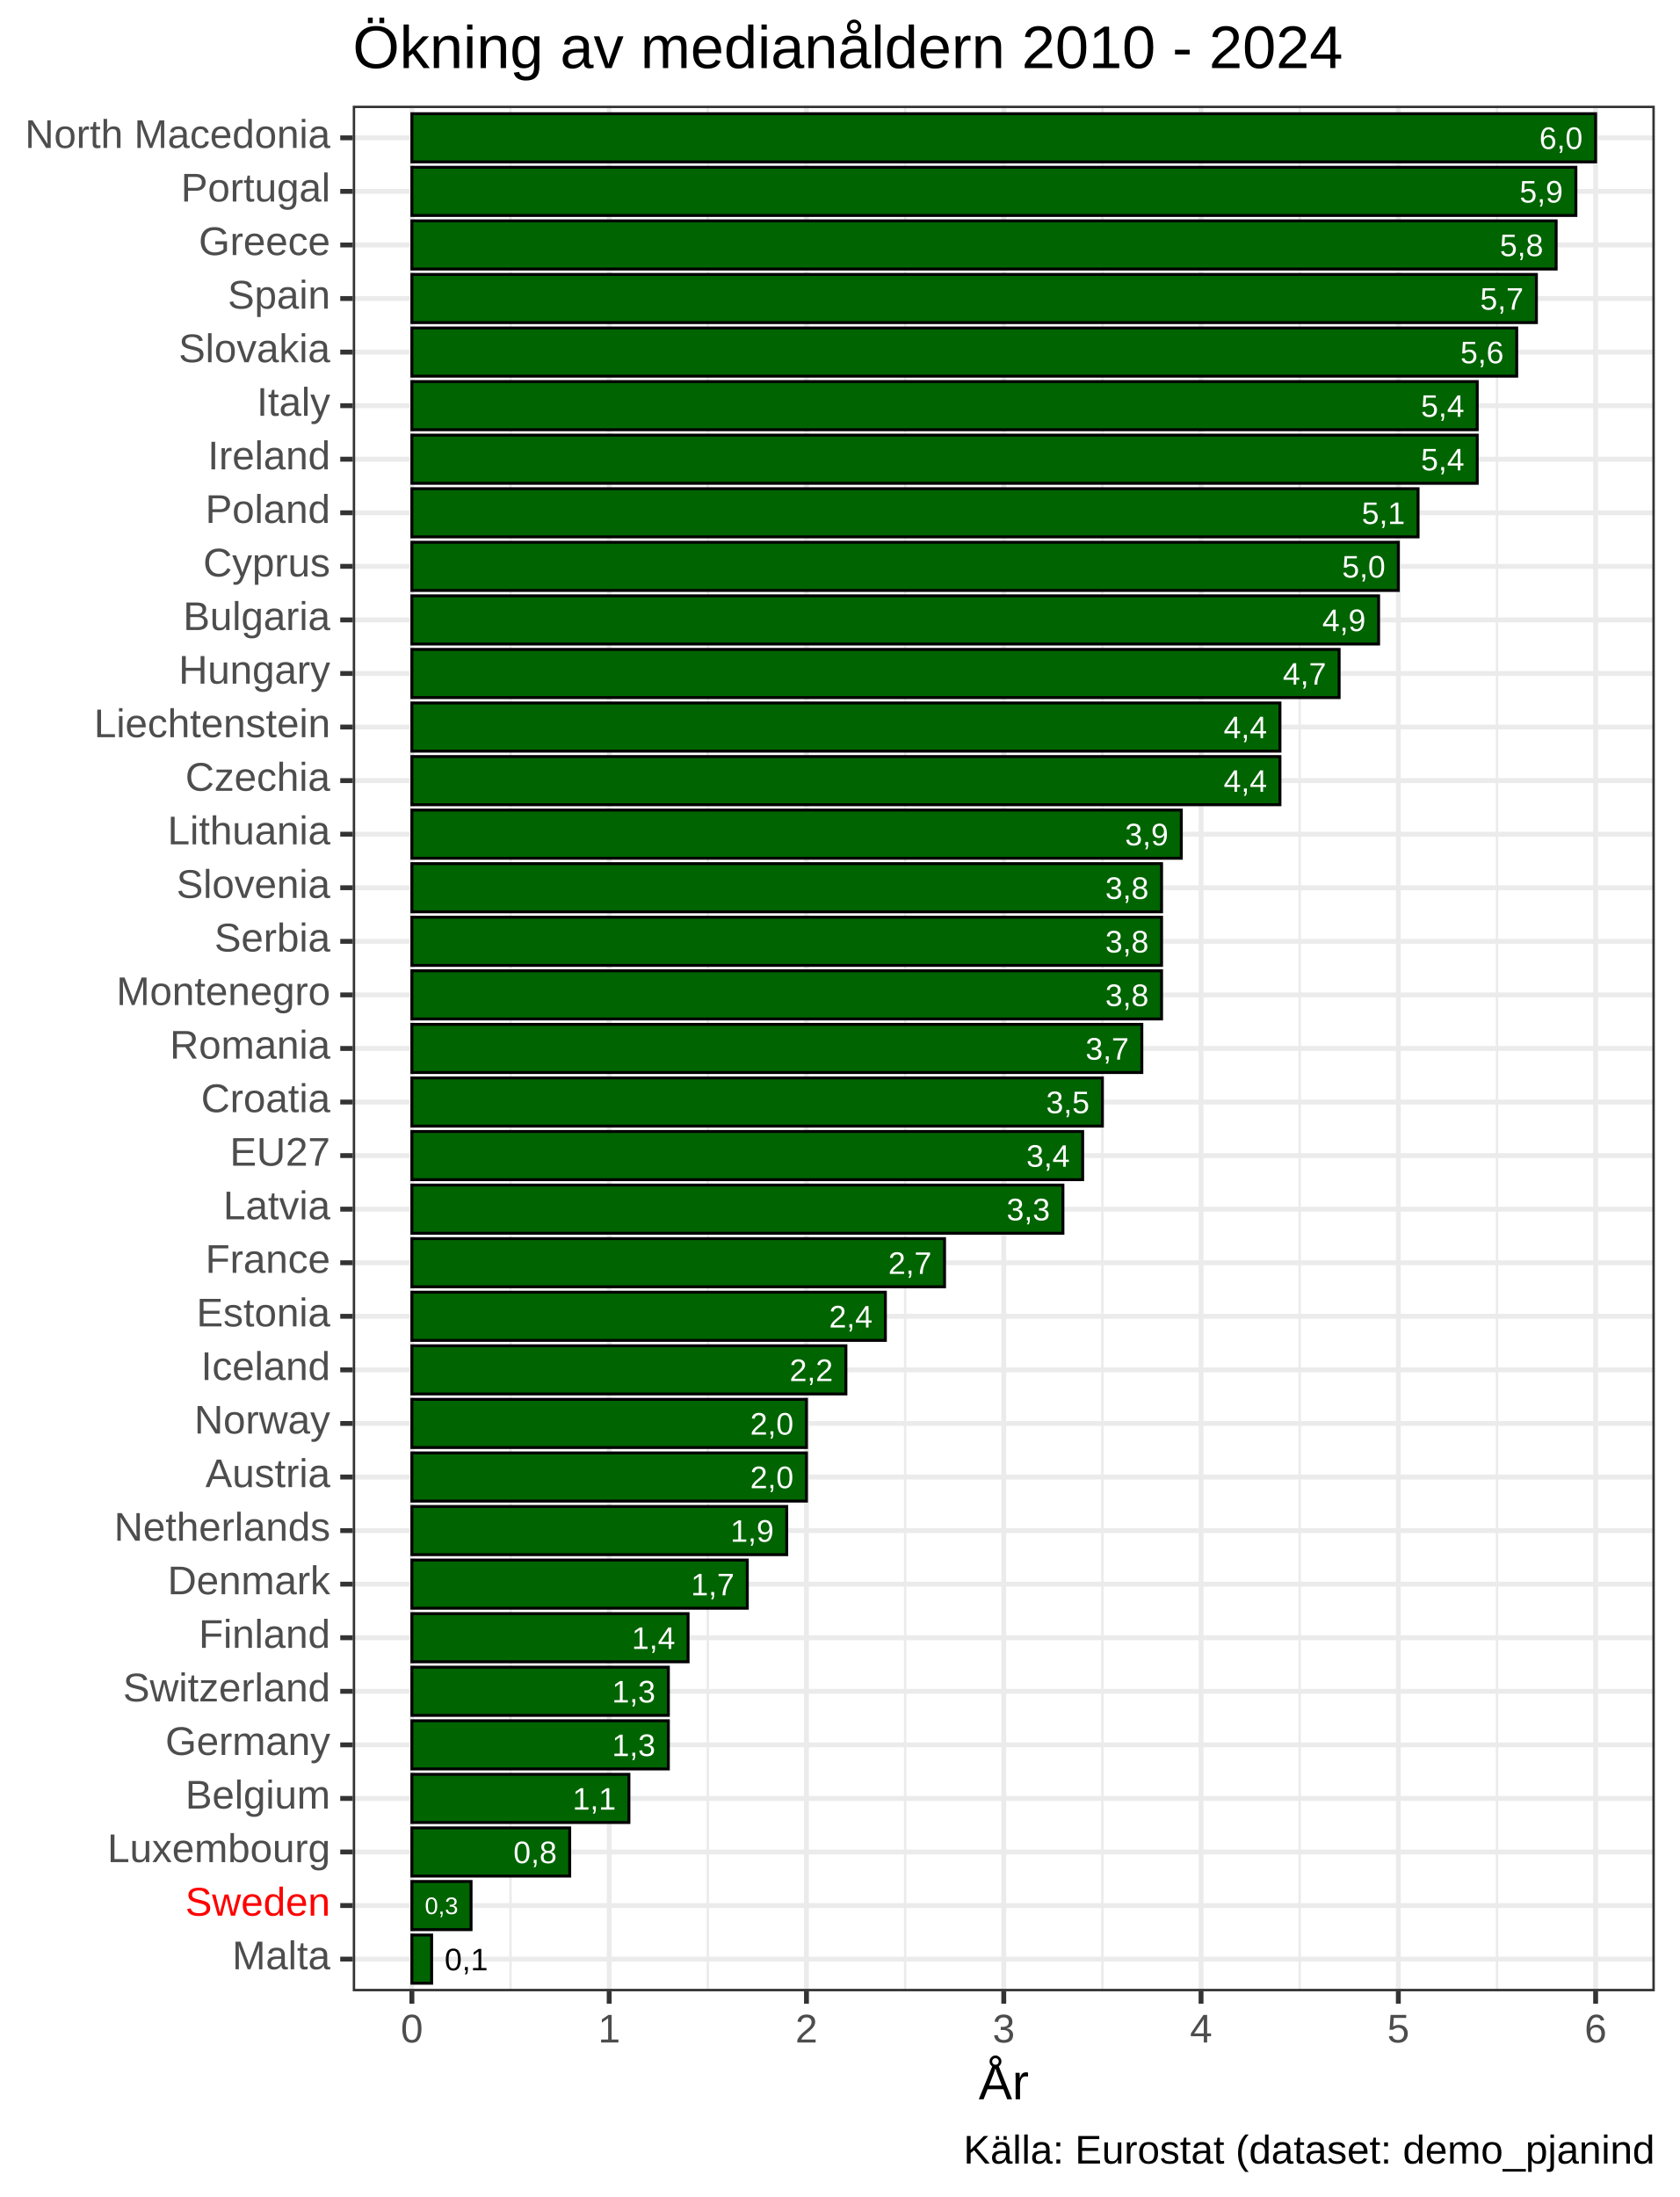
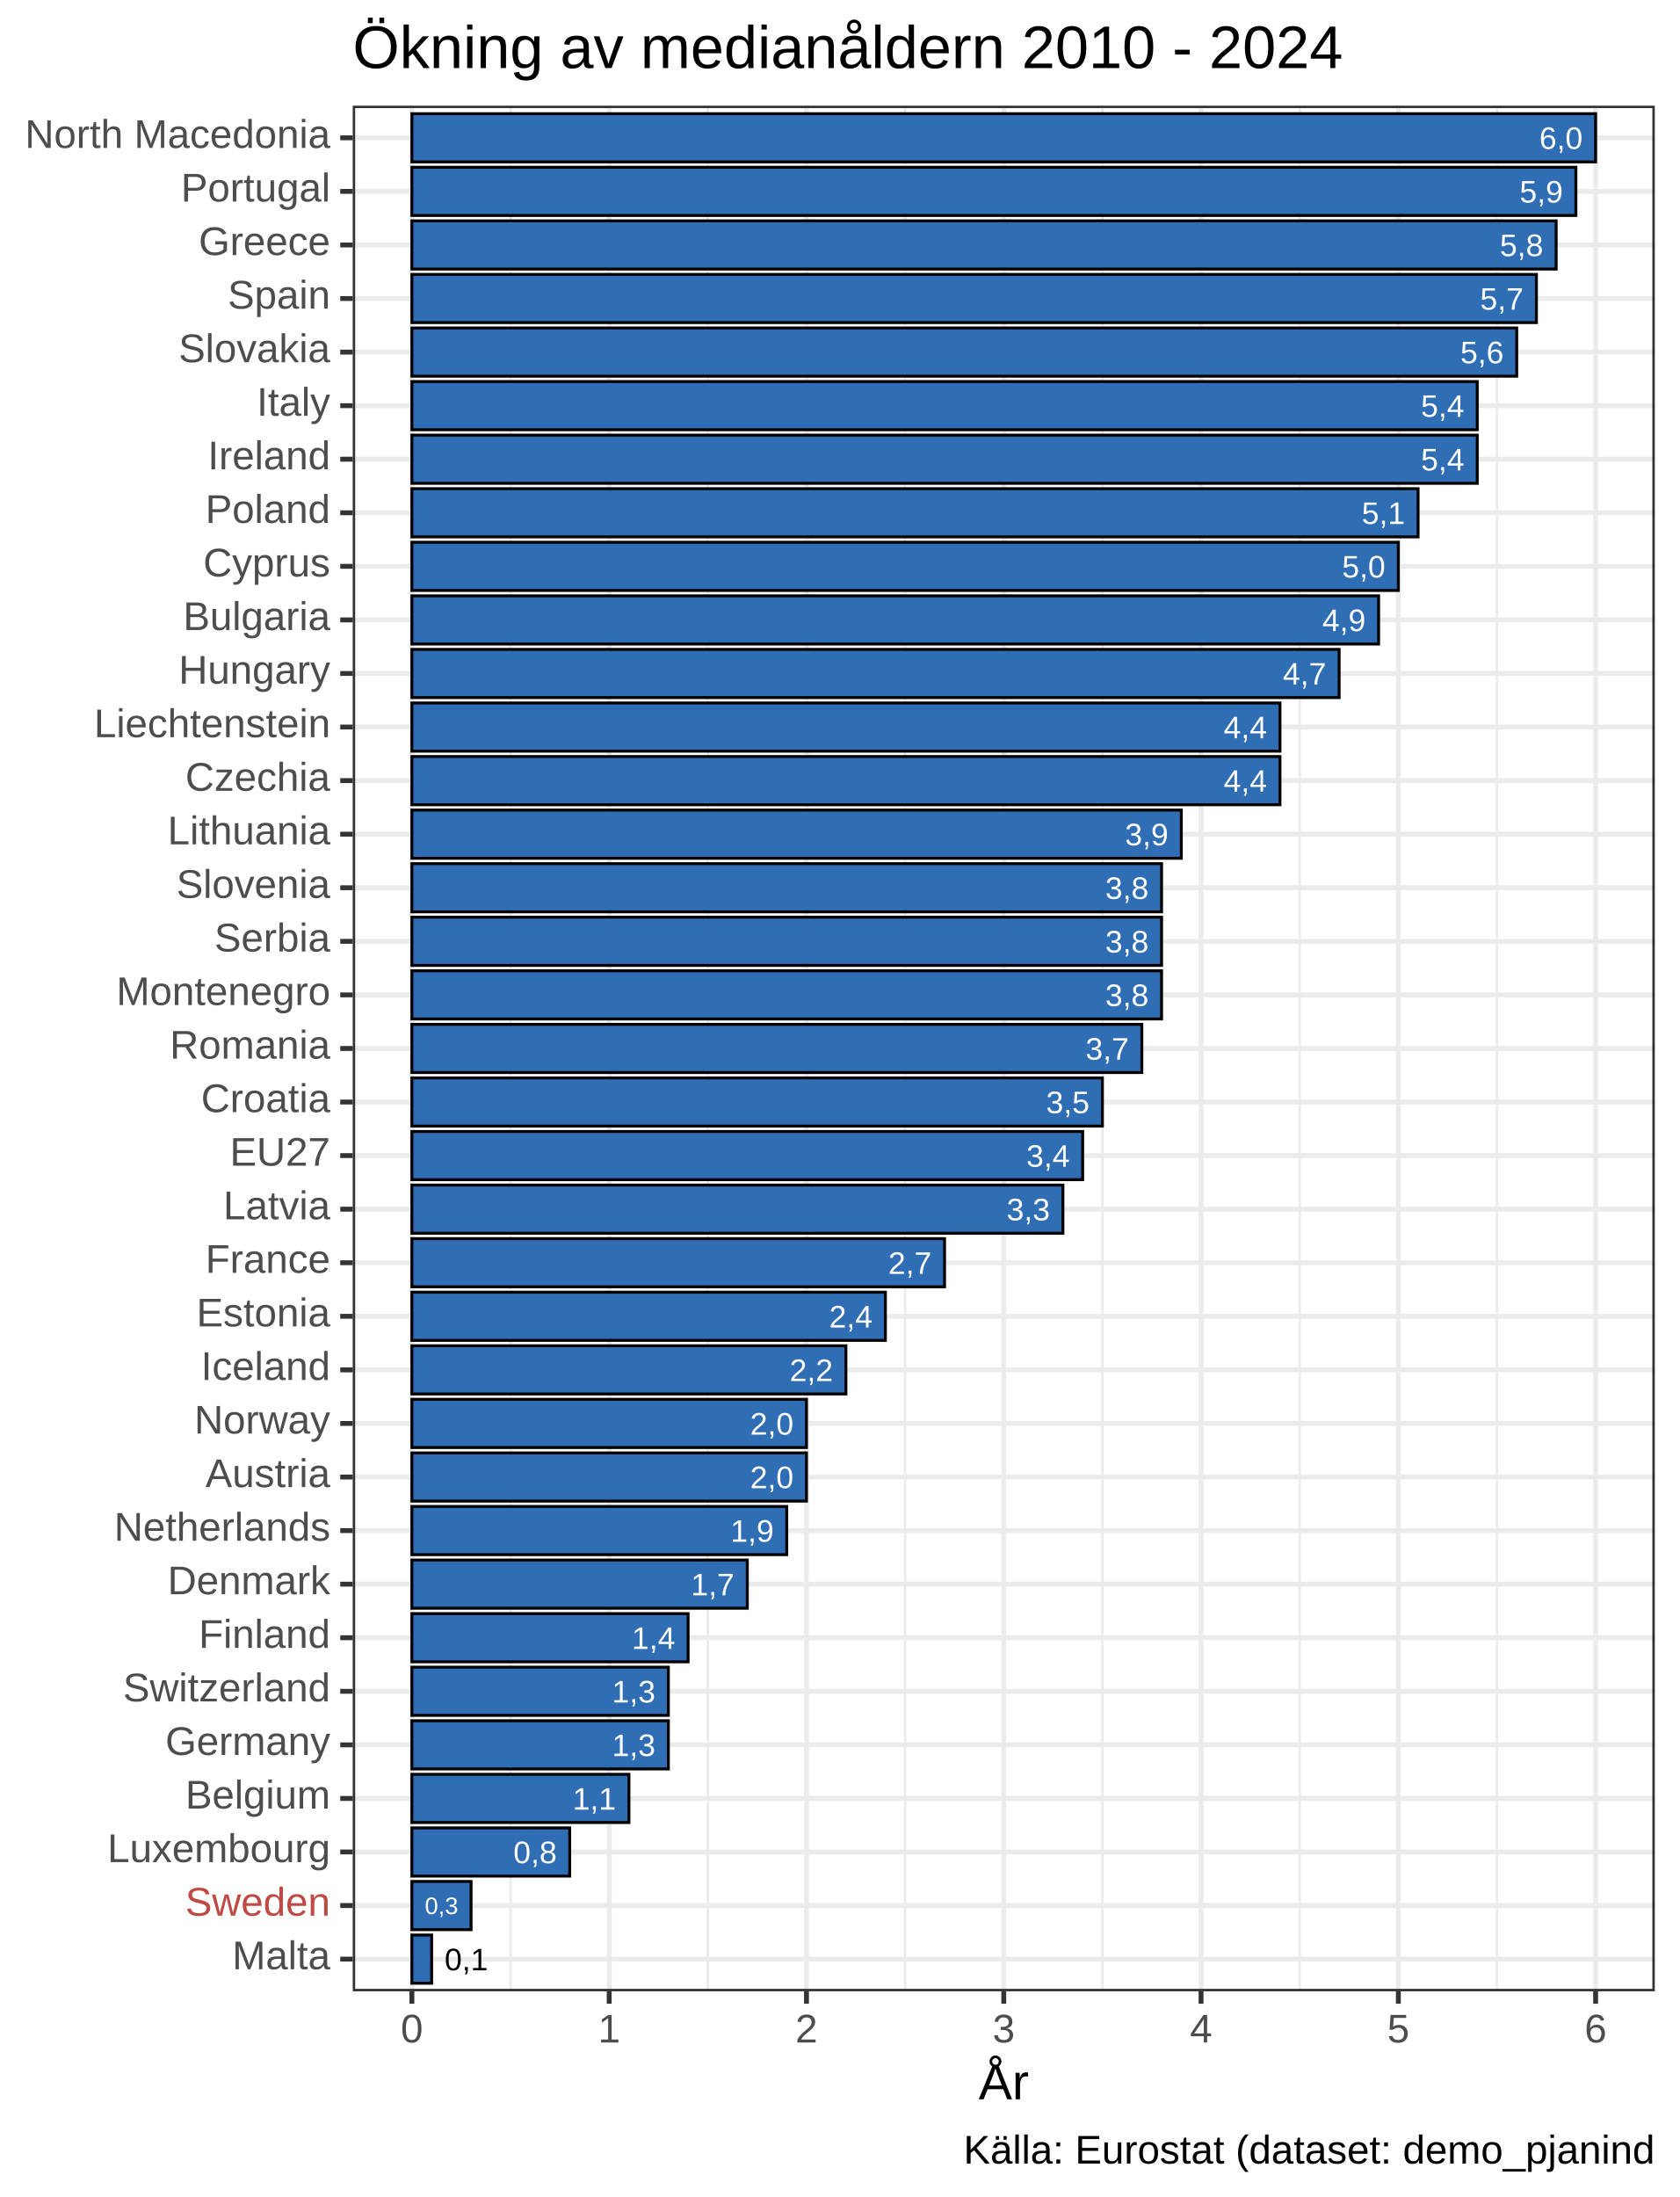
<svg xmlns="http://www.w3.org/2000/svg" width="368.50pt" height="481.89pt" viewBox="0 0 368.50 481.89">
  <g class="svglite">
    <defs>
      <style type="text/css">
    .svglite line, .svglite polyline, .svglite polygon, .svglite path, .svglite rect, .svglite circle {
      fill: none;
      stroke: #000000;
      stroke-linecap: round;
      stroke-linejoin: round;
      stroke-miterlimit: 10.00;
    }
    .svglite text {
      white-space: pre;
    }
    .svglite g.glyphgroup path {
      fill: inherit;
      stroke: none;
    }
  </style>
    </defs>
    <rect width="100%" height="100%" style="stroke: none; fill: #FFFFFF;" />
    <defs>
      <clipPath id="cpMC4wMHwzNjguNTB8MC4wMHw0ODEuODk=">
        <rect x="0.00" y="0.00" width="368.50" height="481.89" />
      </clipPath>
    </defs>
    <g clip-path="url(#cpMC4wMHwzNjguNTB8MC4wMHw0ODEuODk=)">
      <rect x="0.00" y="-0" width="368.50" height="481.89" style="stroke-width: 1.07; stroke: #FFFFFF; fill: #FFFFFF;" />
    </g>
    <defs>
      <clipPath id="cpNzcuMzh8MzYzLjAyfDIzLjE4fDQzNi43Ng==">
        <rect x="77.38" y="23.18" width="285.64" height="413.59" />
      </clipPath>
    </defs>
    <g clip-path="url(#cpNzcuMzh8MzYzLjAyfDIzLjE4fDQzNi43Ng==)">
      <rect x="77.38" y="23.18" width="285.64" height="413.59" style="stroke-width: 1.07; stroke: none; fill: #FFFFFF;" />
      <polyline points="112.00,436.76 112.00,23.18 " style="stroke-width: 0.53; stroke: #EBEBEB; stroke-linecap: butt;" />
      <polyline points="155.28,436.76 155.28,23.18 " style="stroke-width: 0.53; stroke: #EBEBEB; stroke-linecap: butt;" />
      <polyline points="198.56,436.76 198.56,23.18 " style="stroke-width: 0.53; stroke: #EBEBEB; stroke-linecap: butt;" />
      <polyline points="241.84,436.76 241.84,23.18 " style="stroke-width: 0.53; stroke: #EBEBEB; stroke-linecap: butt;" />
      <polyline points="285.12,436.76 285.12,23.18 " style="stroke-width: 0.53; stroke: #EBEBEB; stroke-linecap: butt;" />
      <polyline points="328.40,436.76 328.40,23.18 " style="stroke-width: 0.53; stroke: #EBEBEB; stroke-linecap: butt;" />
      <polyline points="77.38,429.71 363.02,429.71 " style="stroke-width: 1.07; stroke: #EBEBEB; stroke-linecap: butt;" />
      <polyline points="77.38,417.96 363.02,417.96 " style="stroke-width: 1.07; stroke: #EBEBEB; stroke-linecap: butt;" />
      <polyline points="77.38,406.21 363.02,406.21 " style="stroke-width: 1.07; stroke: #EBEBEB; stroke-linecap: butt;" />
      <polyline points="77.38,394.47 363.02,394.47 " style="stroke-width: 1.07; stroke: #EBEBEB; stroke-linecap: butt;" />
      <polyline points="77.38,382.72 363.02,382.72 " style="stroke-width: 1.07; stroke: #EBEBEB; stroke-linecap: butt;" />
      <polyline points="77.38,370.97 363.02,370.97 " style="stroke-width: 1.07; stroke: #EBEBEB; stroke-linecap: butt;" />
      <polyline points="77.38,359.22 363.02,359.22 " style="stroke-width: 1.07; stroke: #EBEBEB; stroke-linecap: butt;" />
      <polyline points="77.38,347.47 363.02,347.47 " style="stroke-width: 1.07; stroke: #EBEBEB; stroke-linecap: butt;" />
      <polyline points="77.38,335.72 363.02,335.72 " style="stroke-width: 1.07; stroke: #EBEBEB; stroke-linecap: butt;" />
      <polyline points="77.38,323.97 363.02,323.97 " style="stroke-width: 1.07; stroke: #EBEBEB; stroke-linecap: butt;" />
      <polyline points="77.38,312.22 363.02,312.22 " style="stroke-width: 1.07; stroke: #EBEBEB; stroke-linecap: butt;" />
      <polyline points="77.38,300.47 363.02,300.47 " style="stroke-width: 1.07; stroke: #EBEBEB; stroke-linecap: butt;" />
      <polyline points="77.38,288.72 363.02,288.72 " style="stroke-width: 1.07; stroke: #EBEBEB; stroke-linecap: butt;" />
      <polyline points="77.38,276.97 363.02,276.97 " style="stroke-width: 1.07; stroke: #EBEBEB; stroke-linecap: butt;" />
      <polyline points="77.38,265.22 363.02,265.22 " style="stroke-width: 1.07; stroke: #EBEBEB; stroke-linecap: butt;" />
      <polyline points="77.38,253.47 363.02,253.47 " style="stroke-width: 1.07; stroke: #EBEBEB; stroke-linecap: butt;" />
      <polyline points="77.38,241.72 363.02,241.72 " style="stroke-width: 1.07; stroke: #EBEBEB; stroke-linecap: butt;" />
      <polyline points="77.38,229.97 363.02,229.97 " style="stroke-width: 1.07; stroke: #EBEBEB; stroke-linecap: butt;" />
      <polyline points="77.38,218.22 363.02,218.22 " style="stroke-width: 1.07; stroke: #EBEBEB; stroke-linecap: butt;" />
      <polyline points="77.38,206.47 363.02,206.47 " style="stroke-width: 1.07; stroke: #EBEBEB; stroke-linecap: butt;" />
      <polyline points="77.38,194.72 363.02,194.72 " style="stroke-width: 1.07; stroke: #EBEBEB; stroke-linecap: butt;" />
      <polyline points="77.38,182.97 363.02,182.97 " style="stroke-width: 1.07; stroke: #EBEBEB; stroke-linecap: butt;" />
      <polyline points="77.38,171.22 363.02,171.22 " style="stroke-width: 1.07; stroke: #EBEBEB; stroke-linecap: butt;" />
      <polyline points="77.38,159.47 363.02,159.47 " style="stroke-width: 1.07; stroke: #EBEBEB; stroke-linecap: butt;" />
      <polyline points="77.38,147.72 363.02,147.72 " style="stroke-width: 1.07; stroke: #EBEBEB; stroke-linecap: butt;" />
      <polyline points="77.38,135.97 363.02,135.97 " style="stroke-width: 1.07; stroke: #EBEBEB; stroke-linecap: butt;" />
      <polyline points="77.38,124.22 363.02,124.22 " style="stroke-width: 1.07; stroke: #EBEBEB; stroke-linecap: butt;" />
      <polyline points="77.38,112.47 363.02,112.47 " style="stroke-width: 1.07; stroke: #EBEBEB; stroke-linecap: butt;" />
      <polyline points="77.38,100.72 363.02,100.72 " style="stroke-width: 1.07; stroke: #EBEBEB; stroke-linecap: butt;" />
      <polyline points="77.38,88.98 363.02,88.98 " style="stroke-width: 1.07; stroke: #EBEBEB; stroke-linecap: butt;" />
      <polyline points="77.38,77.23 363.02,77.23 " style="stroke-width: 1.07; stroke: #EBEBEB; stroke-linecap: butt;" />
      <polyline points="77.38,65.48 363.02,65.48 " style="stroke-width: 1.07; stroke: #EBEBEB; stroke-linecap: butt;" />
      <polyline points="77.38,53.73 363.02,53.73 " style="stroke-width: 1.07; stroke: #EBEBEB; stroke-linecap: butt;" />
      <polyline points="77.38,41.98 363.02,41.98 " style="stroke-width: 1.07; stroke: #EBEBEB; stroke-linecap: butt;" />
      <polyline points="77.38,30.23 363.02,30.23 " style="stroke-width: 1.07; stroke: #EBEBEB; stroke-linecap: butt;" />
      <polyline points="90.36,436.76 90.36,23.18 " style="stroke-width: 1.07; stroke: #EBEBEB; stroke-linecap: butt;" />
      <polyline points="133.64,436.76 133.64,23.18 " style="stroke-width: 1.07; stroke: #EBEBEB; stroke-linecap: butt;" />
      <polyline points="176.92,436.76 176.92,23.18 " style="stroke-width: 1.07; stroke: #EBEBEB; stroke-linecap: butt;" />
      <polyline points="220.20,436.76 220.20,23.18 " style="stroke-width: 1.07; stroke: #EBEBEB; stroke-linecap: butt;" />
      <polyline points="263.48,436.76 263.48,23.18 " style="stroke-width: 1.07; stroke: #EBEBEB; stroke-linecap: butt;" />
      <polyline points="306.76,436.76 306.76,23.18 " style="stroke-width: 1.07; stroke: #EBEBEB; stroke-linecap: butt;" />
      <polyline points="350.04,436.76 350.04,23.18 " style="stroke-width: 1.07; stroke: #EBEBEB; stroke-linecap: butt;" />
-       <rect x="90.36" y="318.68" width="86.56" height="10.57" style="stroke-width: 0.64; stroke-linecap: butt; stroke-linejoin: miter; fill: #006400;" />
-       <rect x="90.36" y="389.18" width="47.61" height="10.57" style="stroke-width: 0.64; stroke-linecap: butt; stroke-linejoin: miter; fill: #006400;" />
-       <rect x="90.36" y="130.69" width="212.07" height="10.57" style="stroke-width: 0.64; stroke-linecap: butt; stroke-linejoin: miter; fill: #006400;" />
-       <rect x="90.36" y="236.43" width="151.48" height="10.57" style="stroke-width: 0.64; stroke-linecap: butt; stroke-linejoin: miter; fill: #006400;" />
-       <rect x="90.36" y="118.94" width="216.40" height="10.57" style="stroke-width: 0.64; stroke-linecap: butt; stroke-linejoin: miter; fill: #006400;" />
-       <rect x="90.36" y="165.94" width="190.43" height="10.57" style="stroke-width: 0.64; stroke-linecap: butt; stroke-linejoin: miter; fill: #006400;" />
-       <rect x="90.36" y="342.18" width="73.58" height="10.57" style="stroke-width: 0.64; stroke-linecap: butt; stroke-linejoin: miter; fill: #006400;" />
-       <rect x="90.36" y="283.43" width="103.87" height="10.57" style="stroke-width: 0.64; stroke-linecap: butt; stroke-linejoin: miter; fill: #006400;" />
-       <rect x="90.36" y="248.18" width="147.15" height="10.57" style="stroke-width: 0.64; stroke-linecap: butt; stroke-linejoin: miter; fill: #006400;" />
-       <rect x="90.36" y="353.93" width="60.59" height="10.57" style="stroke-width: 0.64; stroke-linecap: butt; stroke-linejoin: miter; fill: #006400;" />
-       <rect x="90.36" y="271.68" width="116.85" height="10.57" style="stroke-width: 0.64; stroke-linecap: butt; stroke-linejoin: miter; fill: #006400;" />
-       <rect x="90.36" y="377.43" width="56.26" height="10.57" style="stroke-width: 0.64; stroke-linecap: butt; stroke-linejoin: miter; fill: #006400;" />
-       <rect x="90.36" y="48.44" width="251.02" height="10.57" style="stroke-width: 0.64; stroke-linecap: butt; stroke-linejoin: miter; fill: #006400;" />
-       <rect x="90.36" y="142.44" width="203.41" height="10.57" style="stroke-width: 0.64; stroke-linecap: butt; stroke-linejoin: miter; fill: #006400;" />
-       <rect x="90.36" y="295.18" width="95.21" height="10.57" style="stroke-width: 0.64; stroke-linecap: butt; stroke-linejoin: miter; fill: #006400;" />
-       <rect x="90.36" y="95.44" width="233.71" height="10.57" style="stroke-width: 0.64; stroke-linecap: butt; stroke-linejoin: miter; fill: #006400;" />
-       <rect x="90.36" y="83.69" width="233.71" height="10.57" style="stroke-width: 0.64; stroke-linecap: butt; stroke-linejoin: miter; fill: #006400;" />
-       <rect x="90.36" y="259.93" width="142.82" height="10.57" style="stroke-width: 0.64; stroke-linecap: butt; stroke-linejoin: miter; fill: #006400;" />
-       <rect x="90.36" y="154.19" width="190.43" height="10.57" style="stroke-width: 0.64; stroke-linecap: butt; stroke-linejoin: miter; fill: #006400;" />
-       <rect x="90.36" y="177.68" width="168.79" height="10.57" style="stroke-width: 0.64; stroke-linecap: butt; stroke-linejoin: miter; fill: #006400;" />
-       <rect x="90.36" y="400.93" width="34.62" height="10.57" style="stroke-width: 0.64; stroke-linecap: butt; stroke-linejoin: miter; fill: #006400;" />
-       <rect x="90.36" y="424.43" width="4.33" height="10.57" style="stroke-width: 0.64; stroke-linecap: butt; stroke-linejoin: miter; fill: #006400;" />
-       <rect x="90.36" y="212.93" width="164.46" height="10.57" style="stroke-width: 0.64; stroke-linecap: butt; stroke-linejoin: miter; fill: #006400;" />
-       <rect x="90.36" y="330.43" width="82.23" height="10.57" style="stroke-width: 0.64; stroke-linecap: butt; stroke-linejoin: miter; fill: #006400;" />
-       <rect x="90.36" y="24.94" width="259.68" height="10.57" style="stroke-width: 0.64; stroke-linecap: butt; stroke-linejoin: miter; fill: #006400;" />
-       <rect x="90.36" y="306.93" width="86.56" height="10.57" style="stroke-width: 0.64; stroke-linecap: butt; stroke-linejoin: miter; fill: #006400;" />
-       <rect x="90.36" y="107.19" width="220.73" height="10.57" style="stroke-width: 0.64; stroke-linecap: butt; stroke-linejoin: miter; fill: #006400;" />
-       <rect x="90.36" y="36.69" width="255.35" height="10.57" style="stroke-width: 0.64; stroke-linecap: butt; stroke-linejoin: miter; fill: #006400;" />
-       <rect x="90.36" y="224.68" width="160.13" height="10.57" style="stroke-width: 0.64; stroke-linecap: butt; stroke-linejoin: miter; fill: #006400;" />
-       <rect x="90.36" y="201.18" width="164.46" height="10.57" style="stroke-width: 0.64; stroke-linecap: butt; stroke-linejoin: miter; fill: #006400;" />
-       <rect x="90.36" y="71.94" width="242.37" height="10.57" style="stroke-width: 0.64; stroke-linecap: butt; stroke-linejoin: miter; fill: #006400;" />
-       <rect x="90.36" y="189.43" width="164.46" height="10.57" style="stroke-width: 0.64; stroke-linecap: butt; stroke-linejoin: miter; fill: #006400;" />
-       <rect x="90.36" y="60.19" width="246.69" height="10.57" style="stroke-width: 0.64; stroke-linecap: butt; stroke-linejoin: miter; fill: #006400;" />
-       <rect x="90.36" y="412.68" width="12.98" height="10.57" style="stroke-width: 0.64; stroke-linecap: butt; stroke-linejoin: miter; fill: #006400;" />
-       <rect x="90.36" y="365.68" width="56.26" height="10.57" style="stroke-width: 0.64; stroke-linecap: butt; stroke-linejoin: miter; fill: #006400;" />
+       <rect x="90.36" y="318.68" width="86.56" height="10.57" style="stroke-width: 0.64; stroke-linecap: butt; stroke-linejoin: miter; fill: #2f6db5;" />
+       <rect x="90.36" y="389.18" width="47.61" height="10.57" style="stroke-width: 0.64; stroke-linecap: butt; stroke-linejoin: miter; fill: #2f6db5;" />
+       <rect x="90.36" y="130.69" width="212.07" height="10.57" style="stroke-width: 0.64; stroke-linecap: butt; stroke-linejoin: miter; fill: #2f6db5;" />
+       <rect x="90.36" y="236.43" width="151.48" height="10.57" style="stroke-width: 0.64; stroke-linecap: butt; stroke-linejoin: miter; fill: #2f6db5;" />
+       <rect x="90.36" y="118.94" width="216.40" height="10.57" style="stroke-width: 0.64; stroke-linecap: butt; stroke-linejoin: miter; fill: #2f6db5;" />
+       <rect x="90.36" y="165.94" width="190.43" height="10.57" style="stroke-width: 0.64; stroke-linecap: butt; stroke-linejoin: miter; fill: #2f6db5;" />
+       <rect x="90.36" y="342.18" width="73.58" height="10.57" style="stroke-width: 0.64; stroke-linecap: butt; stroke-linejoin: miter; fill: #2f6db5;" />
+       <rect x="90.36" y="283.43" width="103.87" height="10.57" style="stroke-width: 0.64; stroke-linecap: butt; stroke-linejoin: miter; fill: #2f6db5;" />
+       <rect x="90.36" y="248.18" width="147.15" height="10.57" style="stroke-width: 0.64; stroke-linecap: butt; stroke-linejoin: miter; fill: #2f6db5;" />
+       <rect x="90.36" y="353.93" width="60.59" height="10.57" style="stroke-width: 0.64; stroke-linecap: butt; stroke-linejoin: miter; fill: #2f6db5;" />
+       <rect x="90.36" y="271.68" width="116.85" height="10.57" style="stroke-width: 0.64; stroke-linecap: butt; stroke-linejoin: miter; fill: #2f6db5;" />
+       <rect x="90.36" y="377.43" width="56.26" height="10.57" style="stroke-width: 0.64; stroke-linecap: butt; stroke-linejoin: miter; fill: #2f6db5;" />
+       <rect x="90.36" y="48.44" width="251.02" height="10.57" style="stroke-width: 0.64; stroke-linecap: butt; stroke-linejoin: miter; fill: #2f6db5;" />
+       <rect x="90.36" y="142.44" width="203.41" height="10.57" style="stroke-width: 0.64; stroke-linecap: butt; stroke-linejoin: miter; fill: #2f6db5;" />
+       <rect x="90.36" y="295.18" width="95.21" height="10.57" style="stroke-width: 0.64; stroke-linecap: butt; stroke-linejoin: miter; fill: #2f6db5;" />
+       <rect x="90.36" y="95.44" width="233.71" height="10.57" style="stroke-width: 0.64; stroke-linecap: butt; stroke-linejoin: miter; fill: #2f6db5;" />
+       <rect x="90.36" y="83.69" width="233.71" height="10.57" style="stroke-width: 0.64; stroke-linecap: butt; stroke-linejoin: miter; fill: #2f6db5;" />
+       <rect x="90.36" y="259.93" width="142.82" height="10.57" style="stroke-width: 0.64; stroke-linecap: butt; stroke-linejoin: miter; fill: #2f6db5;" />
+       <rect x="90.36" y="154.19" width="190.43" height="10.57" style="stroke-width: 0.64; stroke-linecap: butt; stroke-linejoin: miter; fill: #2f6db5;" />
+       <rect x="90.36" y="177.68" width="168.79" height="10.57" style="stroke-width: 0.64; stroke-linecap: butt; stroke-linejoin: miter; fill: #2f6db5;" />
+       <rect x="90.36" y="400.93" width="34.62" height="10.57" style="stroke-width: 0.64; stroke-linecap: butt; stroke-linejoin: miter; fill: #2f6db5;" />
+       <rect x="90.36" y="424.43" width="4.33" height="10.57" style="stroke-width: 0.64; stroke-linecap: butt; stroke-linejoin: miter; fill: #2f6db5;" />
+       <rect x="90.36" y="212.93" width="164.46" height="10.57" style="stroke-width: 0.64; stroke-linecap: butt; stroke-linejoin: miter; fill: #2f6db5;" />
+       <rect x="90.36" y="330.43" width="82.23" height="10.57" style="stroke-width: 0.64; stroke-linecap: butt; stroke-linejoin: miter; fill: #2f6db5;" />
+       <rect x="90.36" y="24.94" width="259.68" height="10.57" style="stroke-width: 0.64; stroke-linecap: butt; stroke-linejoin: miter; fill: #2f6db5;" />
+       <rect x="90.36" y="306.93" width="86.56" height="10.57" style="stroke-width: 0.64; stroke-linecap: butt; stroke-linejoin: miter; fill: #2f6db5;" />
+       <rect x="90.36" y="107.19" width="220.73" height="10.57" style="stroke-width: 0.64; stroke-linecap: butt; stroke-linejoin: miter; fill: #2f6db5;" />
+       <rect x="90.36" y="36.69" width="255.35" height="10.57" style="stroke-width: 0.64; stroke-linecap: butt; stroke-linejoin: miter; fill: #2f6db5;" />
+       <rect x="90.36" y="224.68" width="160.13" height="10.57" style="stroke-width: 0.64; stroke-linecap: butt; stroke-linejoin: miter; fill: #2f6db5;" />
+       <rect x="90.36" y="201.18" width="164.46" height="10.57" style="stroke-width: 0.64; stroke-linecap: butt; stroke-linejoin: miter; fill: #2f6db5;" />
+       <rect x="90.36" y="71.94" width="242.37" height="10.57" style="stroke-width: 0.64; stroke-linecap: butt; stroke-linejoin: miter; fill: #2f6db5;" />
+       <rect x="90.36" y="189.43" width="164.46" height="10.57" style="stroke-width: 0.64; stroke-linecap: butt; stroke-linejoin: miter; fill: #2f6db5;" />
+       <rect x="90.36" y="60.19" width="246.69" height="10.57" style="stroke-width: 0.64; stroke-linecap: butt; stroke-linejoin: miter; fill: #2f6db5;" />
+       <rect x="90.36" y="412.68" width="12.98" height="10.57" style="stroke-width: 0.64; stroke-linecap: butt; stroke-linejoin: miter; fill: #2f6db5;" />
+       <rect x="90.36" y="365.68" width="56.26" height="10.57" style="stroke-width: 0.64; stroke-linecap: butt; stroke-linejoin: miter; fill: #2f6db5;" />
      <text x="174.09" y="326.42" text-anchor="end" style="font-size: 6.85px;fill: #FFFFFF; font-family: &quot;Arial&quot;;" textLength="9.53px" lengthAdjust="spacingAndGlyphs">2,0</text>
      <text x="135.14" y="396.92" text-anchor="end" style="font-size: 6.85px;fill: #FFFFFF; font-family: &quot;Arial&quot;;" textLength="9.53px" lengthAdjust="spacingAndGlyphs">1,1</text>
      <text x="299.60" y="138.43" text-anchor="end" style="font-size: 6.85px;fill: #FFFFFF; font-family: &quot;Arial&quot;;" textLength="9.53px" lengthAdjust="spacingAndGlyphs">4,9</text>
      <text x="239.01" y="244.17" text-anchor="end" style="font-size: 6.85px;fill: #FFFFFF; font-family: &quot;Arial&quot;;" textLength="9.53px" lengthAdjust="spacingAndGlyphs">3,5</text>
      <text x="303.93" y="126.68" text-anchor="end" style="font-size: 6.85px;fill: #FFFFFF; font-family: &quot;Arial&quot;;" textLength="9.53px" lengthAdjust="spacingAndGlyphs">5,0</text>
      <text x="277.96" y="173.67" text-anchor="end" style="font-size: 6.85px;fill: #FFFFFF; font-family: &quot;Arial&quot;;" textLength="9.53px" lengthAdjust="spacingAndGlyphs">4,4</text>
      <text x="161.10" y="349.92" text-anchor="end" style="font-size: 6.85px;fill: #FFFFFF; font-family: &quot;Arial&quot;;" textLength="9.53px" lengthAdjust="spacingAndGlyphs">1,7</text>
      <text x="191.40" y="291.17" text-anchor="end" style="font-size: 6.85px;fill: #FFFFFF; font-family: &quot;Arial&quot;;" textLength="9.53px" lengthAdjust="spacingAndGlyphs">2,4</text>
      <text x="234.68" y="255.92" text-anchor="end" style="font-size: 6.85px;fill: #FFFFFF; font-family: &quot;Arial&quot;;" textLength="9.53px" lengthAdjust="spacingAndGlyphs">3,4</text>
      <text x="148.12" y="361.67" text-anchor="end" style="font-size: 6.85px;fill: #FFFFFF; font-family: &quot;Arial&quot;;" textLength="9.53px" lengthAdjust="spacingAndGlyphs">1,4</text>
      <text x="204.38" y="279.42" text-anchor="end" style="font-size: 6.85px;fill: #FFFFFF; font-family: &quot;Arial&quot;;" textLength="9.53px" lengthAdjust="spacingAndGlyphs">2,7</text>
      <text x="143.79" y="385.17" text-anchor="end" style="font-size: 6.85px;fill: #FFFFFF; font-family: &quot;Arial&quot;;" textLength="9.53px" lengthAdjust="spacingAndGlyphs">1,3</text>
      <text x="338.55" y="56.18" text-anchor="end" style="font-size: 6.85px;fill: #FFFFFF; font-family: &quot;Arial&quot;;" textLength="9.53px" lengthAdjust="spacingAndGlyphs">5,8</text>
      <text x="290.94" y="150.17" text-anchor="end" style="font-size: 6.85px;fill: #FFFFFF; font-family: &quot;Arial&quot;;" textLength="9.53px" lengthAdjust="spacingAndGlyphs">4,7</text>
      <text x="182.74" y="302.92" text-anchor="end" style="font-size: 6.85px;fill: #FFFFFF; font-family: &quot;Arial&quot;;" textLength="9.53px" lengthAdjust="spacingAndGlyphs">2,2</text>
      <text x="321.24" y="103.18" text-anchor="end" style="font-size: 6.85px;fill: #FFFFFF; font-family: &quot;Arial&quot;;" textLength="9.53px" lengthAdjust="spacingAndGlyphs">5,4</text>
      <text x="321.24" y="91.43" text-anchor="end" style="font-size: 6.85px;fill: #FFFFFF; font-family: &quot;Arial&quot;;" textLength="9.53px" lengthAdjust="spacingAndGlyphs">5,4</text>
      <text x="230.35" y="267.67" text-anchor="end" style="font-size: 6.85px;fill: #FFFFFF; font-family: &quot;Arial&quot;;" textLength="9.53px" lengthAdjust="spacingAndGlyphs">3,3</text>
      <text x="277.96" y="161.92" text-anchor="end" style="font-size: 6.85px;fill: #FFFFFF; font-family: &quot;Arial&quot;;" textLength="9.53px" lengthAdjust="spacingAndGlyphs">4,4</text>
      <text x="256.32" y="185.42" text-anchor="end" style="font-size: 6.85px;fill: #FFFFFF; font-family: &quot;Arial&quot;;" textLength="9.53px" lengthAdjust="spacingAndGlyphs">3,9</text>
      <text x="122.15" y="408.67" text-anchor="end" style="font-size: 6.85px;fill: #FFFFFF; font-family: &quot;Arial&quot;;" textLength="9.53px" lengthAdjust="spacingAndGlyphs">0,8</text>
      <text x="107.06" y="432.17" text-anchor="end" style="font-size: 6.85px; font-family: &quot;Arial&quot;;" textLength="9.53px" lengthAdjust="spacingAndGlyphs">0,1</text>
      <text x="251.99" y="220.67" text-anchor="end" style="font-size: 6.85px;fill: #FFFFFF; font-family: &quot;Arial&quot;;" textLength="9.53px" lengthAdjust="spacingAndGlyphs">3,8</text>
      <text x="169.76" y="338.17" text-anchor="end" style="font-size: 6.85px;fill: #FFFFFF; font-family: &quot;Arial&quot;;" textLength="9.53px" lengthAdjust="spacingAndGlyphs">1,9</text>
      <text x="347.21" y="32.68" text-anchor="end" style="font-size: 6.85px;fill: #FFFFFF; font-family: &quot;Arial&quot;;" textLength="9.53px" lengthAdjust="spacingAndGlyphs">6,0</text>
      <text x="174.09" y="314.67" text-anchor="end" style="font-size: 6.85px;fill: #FFFFFF; font-family: &quot;Arial&quot;;" textLength="9.53px" lengthAdjust="spacingAndGlyphs">2,0</text>
      <text x="308.25" y="114.93" text-anchor="end" style="font-size: 6.85px;fill: #FFFFFF; font-family: &quot;Arial&quot;;" textLength="9.53px" lengthAdjust="spacingAndGlyphs">5,1</text>
      <text x="342.88" y="44.43" text-anchor="end" style="font-size: 6.85px;fill: #FFFFFF; font-family: &quot;Arial&quot;;" textLength="9.53px" lengthAdjust="spacingAndGlyphs">5,9</text>
      <text x="247.66" y="232.42" text-anchor="end" style="font-size: 6.85px;fill: #FFFFFF; font-family: &quot;Arial&quot;;" textLength="9.53px" lengthAdjust="spacingAndGlyphs">3,7</text>
      <text x="251.99" y="208.92" text-anchor="end" style="font-size: 6.85px;fill: #FFFFFF; font-family: &quot;Arial&quot;;" textLength="9.53px" lengthAdjust="spacingAndGlyphs">3,8</text>
      <text x="329.89" y="79.68" text-anchor="end" style="font-size: 6.85px;fill: #FFFFFF; font-family: &quot;Arial&quot;;" textLength="9.53px" lengthAdjust="spacingAndGlyphs">5,6</text>
      <text x="251.99" y="197.17" text-anchor="end" style="font-size: 6.85px;fill: #FFFFFF; font-family: &quot;Arial&quot;;" textLength="9.53px" lengthAdjust="spacingAndGlyphs">3,8</text>
      <text x="334.22" y="67.93" text-anchor="end" style="font-size: 6.85px;fill: #FFFFFF; font-family: &quot;Arial&quot;;" textLength="9.53px" lengthAdjust="spacingAndGlyphs">5,7</text>
      <text x="100.51" y="419.84" text-anchor="end" style="font-size: 5.26px;fill: #FFFFFF; font-family: &quot;Arial&quot;;" textLength="7.30px" lengthAdjust="spacingAndGlyphs">0,3</text>
      <text x="143.79" y="373.42" text-anchor="end" style="font-size: 6.85px;fill: #FFFFFF; font-family: &quot;Arial&quot;;" textLength="9.53px" lengthAdjust="spacingAndGlyphs">1,3</text>
      <rect x="77.38" y="23.18" width="285.64" height="413.59" style="stroke-width: 1.07; stroke: #333333;" />
    </g>
    <g clip-path="url(#cpMC4wMHwzNjguNTB8MC4wMHw0ODEuODk=)">
      <text x="50.95" y="431.94" style="font-size: 8.80px;fill: #4D4D4D; font-family: &quot;Arial&quot;;" textLength="21.50px" lengthAdjust="spacingAndGlyphs">Malta</text>
-       <text x="40.65" y="420.19" style="font-size: 8.80px;fill: #FF0000; font-family: &quot;Arial&quot;;" textLength="31.80px" lengthAdjust="spacingAndGlyphs">Sweden</text>
+       <text x="40.65" y="420.19" style="font-size: 8.80px;fill: #bf4a43; font-family: &quot;Arial&quot;;" textLength="31.80px" lengthAdjust="spacingAndGlyphs">Sweden</text>
      <text x="23.56" y="408.44" style="font-size: 8.80px;fill: #4D4D4D; font-family: &quot;Arial&quot;;" textLength="48.89px" lengthAdjust="spacingAndGlyphs">Luxembourg</text>
      <text x="40.67" y="396.69" style="font-size: 8.80px;fill: #4D4D4D; font-family: &quot;Arial&quot;;" textLength="31.78px" lengthAdjust="spacingAndGlyphs">Belgium</text>
      <text x="36.28" y="384.94" style="font-size: 8.80px;fill: #4D4D4D; font-family: &quot;Arial&quot;;" textLength="36.17px" lengthAdjust="spacingAndGlyphs">Germany</text>
      <text x="26.98" y="373.19" style="font-size: 8.80px;fill: #4D4D4D; font-family: &quot;Arial&quot;;" textLength="45.47px" lengthAdjust="spacingAndGlyphs">Switzerland</text>
      <text x="43.60" y="361.44" style="font-size: 8.80px;fill: #4D4D4D; font-family: &quot;Arial&quot;;" textLength="28.84px" lengthAdjust="spacingAndGlyphs">Finland</text>
      <text x="36.76" y="349.69" style="font-size: 8.80px;fill: #4D4D4D; font-family: &quot;Arial&quot;;" textLength="35.69px" lengthAdjust="spacingAndGlyphs">Denmark</text>
      <text x="25.03" y="337.94" style="font-size: 8.80px;fill: #4D4D4D; font-family: &quot;Arial&quot;;" textLength="47.42px" lengthAdjust="spacingAndGlyphs">Netherlands</text>
      <text x="45.07" y="326.19" style="font-size: 8.80px;fill: #4D4D4D; font-family: &quot;Arial&quot;;" textLength="27.38px" lengthAdjust="spacingAndGlyphs">Austria</text>
      <text x="42.62" y="314.44" style="font-size: 8.80px;fill: #4D4D4D; font-family: &quot;Arial&quot;;" textLength="29.83px" lengthAdjust="spacingAndGlyphs">Norway</text>
      <text x="44.09" y="302.69" style="font-size: 8.80px;fill: #4D4D4D; font-family: &quot;Arial&quot;;" textLength="28.36px" lengthAdjust="spacingAndGlyphs">Iceland</text>
      <text x="43.10" y="290.94" style="font-size: 8.80px;fill: #4D4D4D; font-family: &quot;Arial&quot;;" textLength="29.34px" lengthAdjust="spacingAndGlyphs">Estonia</text>
      <text x="45.07" y="279.19" style="font-size: 8.80px;fill: #4D4D4D; font-family: &quot;Arial&quot;;" textLength="27.38px" lengthAdjust="spacingAndGlyphs">France</text>
      <text x="48.98" y="267.44" style="font-size: 8.80px;fill: #4D4D4D; font-family: &quot;Arial&quot;;" textLength="23.47px" lengthAdjust="spacingAndGlyphs">Latvia</text>
      <text x="50.43" y="255.69" style="font-size: 8.80px;fill: #4D4D4D; font-family: &quot;Arial&quot;;" textLength="22.02px" lengthAdjust="spacingAndGlyphs">EU27</text>
      <text x="44.10" y="243.94" style="font-size: 8.80px;fill: #4D4D4D; font-family: &quot;Arial&quot;;" textLength="28.34px" lengthAdjust="spacingAndGlyphs">Croatia</text>
      <text x="37.25" y="232.20" style="font-size: 8.80px;fill: #4D4D4D; font-family: &quot;Arial&quot;;" textLength="35.20px" lengthAdjust="spacingAndGlyphs">Romania</text>
      <text x="25.53" y="220.45" style="font-size: 8.80px;fill: #4D4D4D; font-family: &quot;Arial&quot;;" textLength="46.92px" lengthAdjust="spacingAndGlyphs">Montenegro</text>
      <text x="47.03" y="208.70" style="font-size: 8.80px;fill: #4D4D4D; font-family: &quot;Arial&quot;;" textLength="25.42px" lengthAdjust="spacingAndGlyphs">Serbia</text>
      <text x="38.70" y="196.95" style="font-size: 8.80px;fill: #4D4D4D; font-family: &quot;Arial&quot;;" textLength="33.75px" lengthAdjust="spacingAndGlyphs">Slovenia</text>
      <text x="36.76" y="185.20" style="font-size: 8.80px;fill: #4D4D4D; font-family: &quot;Arial&quot;;" textLength="35.69px" lengthAdjust="spacingAndGlyphs">Lithuania</text>
      <text x="40.65" y="173.45" style="font-size: 8.80px;fill: #4D4D4D; font-family: &quot;Arial&quot;;" textLength="31.80px" lengthAdjust="spacingAndGlyphs">Czechia</text>
      <text x="20.62" y="161.70" style="font-size: 8.80px;fill: #4D4D4D; font-family: &quot;Arial&quot;;" textLength="51.83px" lengthAdjust="spacingAndGlyphs">Liechtenstein</text>
      <text x="39.20" y="149.95" style="font-size: 8.80px;fill: #4D4D4D; font-family: &quot;Arial&quot;;" textLength="33.25px" lengthAdjust="spacingAndGlyphs">Hungary</text>
      <text x="40.18" y="138.20" style="font-size: 8.80px;fill: #4D4D4D; font-family: &quot;Arial&quot;;" textLength="32.27px" lengthAdjust="spacingAndGlyphs">Bulgaria</text>
      <text x="44.57" y="126.45" style="font-size: 8.80px;fill: #4D4D4D; font-family: &quot;Arial&quot;;" textLength="27.88px" lengthAdjust="spacingAndGlyphs">Cyprus</text>
      <text x="45.06" y="114.70" style="font-size: 8.80px;fill: #4D4D4D; font-family: &quot;Arial&quot;;" textLength="27.39px" lengthAdjust="spacingAndGlyphs">Poland</text>
      <text x="45.57" y="102.95" style="font-size: 8.80px;fill: #4D4D4D; font-family: &quot;Arial&quot;;" textLength="26.88px" lengthAdjust="spacingAndGlyphs">Ireland</text>
      <text x="56.32" y="91.20" style="font-size: 8.80px;fill: #4D4D4D; font-family: &quot;Arial&quot;;" textLength="16.12px" lengthAdjust="spacingAndGlyphs">Italy</text>
      <text x="39.18" y="79.45" style="font-size: 8.80px;fill: #4D4D4D; font-family: &quot;Arial&quot;;" textLength="33.27px" lengthAdjust="spacingAndGlyphs">Slovakia</text>
      <text x="49.95" y="67.70" style="font-size: 8.80px;fill: #4D4D4D; font-family: &quot;Arial&quot;;" textLength="22.50px" lengthAdjust="spacingAndGlyphs">Spain</text>
      <text x="43.60" y="55.95" style="font-size: 8.80px;fill: #4D4D4D; font-family: &quot;Arial&quot;;" textLength="28.84px" lengthAdjust="spacingAndGlyphs">Greece</text>
      <text x="39.70" y="44.20" style="font-size: 8.80px;fill: #4D4D4D; font-family: &quot;Arial&quot;;" textLength="32.75px" lengthAdjust="spacingAndGlyphs">Portugal</text>
      <text x="5.48" y="32.45" style="font-size: 8.80px;fill: #4D4D4D; font-family: &quot;Arial&quot;;" textLength="21.50px" lengthAdjust="spacingAndGlyphs">North</text>
      <text x="29.42" y="32.45" style="font-size: 8.80px;fill: #4D4D4D; font-family: &quot;Arial&quot;;" textLength="43.03px" lengthAdjust="spacingAndGlyphs">Macedonia</text>
      <polyline points="74.64,429.71 77.38,429.71 " style="stroke-width: 1.07; stroke: #333333; stroke-linecap: butt;" />
      <polyline points="74.64,417.96 77.38,417.96 " style="stroke-width: 1.07; stroke: #333333; stroke-linecap: butt;" />
      <polyline points="74.64,406.21 77.38,406.21 " style="stroke-width: 1.07; stroke: #333333; stroke-linecap: butt;" />
      <polyline points="74.64,394.47 77.38,394.47 " style="stroke-width: 1.07; stroke: #333333; stroke-linecap: butt;" />
      <polyline points="74.64,382.72 77.38,382.72 " style="stroke-width: 1.07; stroke: #333333; stroke-linecap: butt;" />
      <polyline points="74.64,370.97 77.38,370.97 " style="stroke-width: 1.07; stroke: #333333; stroke-linecap: butt;" />
      <polyline points="74.64,359.22 77.38,359.22 " style="stroke-width: 1.07; stroke: #333333; stroke-linecap: butt;" />
      <polyline points="74.64,347.47 77.38,347.47 " style="stroke-width: 1.07; stroke: #333333; stroke-linecap: butt;" />
      <polyline points="74.64,335.72 77.38,335.72 " style="stroke-width: 1.07; stroke: #333333; stroke-linecap: butt;" />
      <polyline points="74.64,323.97 77.38,323.97 " style="stroke-width: 1.07; stroke: #333333; stroke-linecap: butt;" />
      <polyline points="74.64,312.22 77.38,312.22 " style="stroke-width: 1.07; stroke: #333333; stroke-linecap: butt;" />
      <polyline points="74.64,300.47 77.38,300.47 " style="stroke-width: 1.07; stroke: #333333; stroke-linecap: butt;" />
      <polyline points="74.64,288.72 77.38,288.72 " style="stroke-width: 1.07; stroke: #333333; stroke-linecap: butt;" />
      <polyline points="74.64,276.97 77.38,276.97 " style="stroke-width: 1.07; stroke: #333333; stroke-linecap: butt;" />
      <polyline points="74.64,265.22 77.38,265.22 " style="stroke-width: 1.07; stroke: #333333; stroke-linecap: butt;" />
      <polyline points="74.64,253.47 77.38,253.47 " style="stroke-width: 1.07; stroke: #333333; stroke-linecap: butt;" />
      <polyline points="74.64,241.72 77.38,241.72 " style="stroke-width: 1.07; stroke: #333333; stroke-linecap: butt;" />
      <polyline points="74.64,229.97 77.38,229.97 " style="stroke-width: 1.07; stroke: #333333; stroke-linecap: butt;" />
      <polyline points="74.64,218.22 77.38,218.22 " style="stroke-width: 1.07; stroke: #333333; stroke-linecap: butt;" />
      <polyline points="74.64,206.47 77.38,206.47 " style="stroke-width: 1.07; stroke: #333333; stroke-linecap: butt;" />
      <polyline points="74.64,194.72 77.38,194.72 " style="stroke-width: 1.07; stroke: #333333; stroke-linecap: butt;" />
      <polyline points="74.64,182.97 77.38,182.97 " style="stroke-width: 1.07; stroke: #333333; stroke-linecap: butt;" />
      <polyline points="74.64,171.22 77.38,171.22 " style="stroke-width: 1.07; stroke: #333333; stroke-linecap: butt;" />
      <polyline points="74.64,159.47 77.38,159.47 " style="stroke-width: 1.07; stroke: #333333; stroke-linecap: butt;" />
      <polyline points="74.64,147.72 77.38,147.72 " style="stroke-width: 1.07; stroke: #333333; stroke-linecap: butt;" />
      <polyline points="74.64,135.97 77.38,135.97 " style="stroke-width: 1.07; stroke: #333333; stroke-linecap: butt;" />
      <polyline points="74.64,124.22 77.38,124.22 " style="stroke-width: 1.07; stroke: #333333; stroke-linecap: butt;" />
      <polyline points="74.64,112.47 77.38,112.47 " style="stroke-width: 1.07; stroke: #333333; stroke-linecap: butt;" />
      <polyline points="74.64,100.72 77.38,100.72 " style="stroke-width: 1.07; stroke: #333333; stroke-linecap: butt;" />
      <polyline points="74.64,88.98 77.38,88.98 " style="stroke-width: 1.07; stroke: #333333; stroke-linecap: butt;" />
      <polyline points="74.64,77.23 77.38,77.23 " style="stroke-width: 1.07; stroke: #333333; stroke-linecap: butt;" />
      <polyline points="74.64,65.48 77.38,65.48 " style="stroke-width: 1.07; stroke: #333333; stroke-linecap: butt;" />
      <polyline points="74.64,53.73 77.38,53.73 " style="stroke-width: 1.07; stroke: #333333; stroke-linecap: butt;" />
      <polyline points="74.64,41.98 77.38,41.98 " style="stroke-width: 1.07; stroke: #333333; stroke-linecap: butt;" />
      <polyline points="74.64,30.23 77.38,30.23 " style="stroke-width: 1.07; stroke: #333333; stroke-linecap: butt;" />
      <polyline points="90.36,439.50 90.36,436.76 " style="stroke-width: 1.07; stroke: #333333; stroke-linecap: butt;" />
      <polyline points="133.64,439.50 133.64,436.76 " style="stroke-width: 1.07; stroke: #333333; stroke-linecap: butt;" />
      <polyline points="176.92,439.50 176.92,436.76 " style="stroke-width: 1.07; stroke: #333333; stroke-linecap: butt;" />
      <polyline points="220.20,439.50 220.20,436.76 " style="stroke-width: 1.07; stroke: #333333; stroke-linecap: butt;" />
      <polyline points="263.48,439.50 263.48,436.76 " style="stroke-width: 1.07; stroke: #333333; stroke-linecap: butt;" />
      <polyline points="306.76,439.50 306.76,436.76 " style="stroke-width: 1.07; stroke: #333333; stroke-linecap: butt;" />
      <polyline points="350.04,439.50 350.04,436.76 " style="stroke-width: 1.07; stroke: #333333; stroke-linecap: butt;" />
      <text x="90.36" y="448.00" text-anchor="middle" style="font-size: 8.80px;fill: #4D4D4D; font-family: &quot;Arial&quot;;" textLength="4.89px" lengthAdjust="spacingAndGlyphs">0</text>
      <text x="133.64" y="448.00" text-anchor="middle" style="font-size: 8.80px;fill: #4D4D4D; font-family: &quot;Arial&quot;;" textLength="4.89px" lengthAdjust="spacingAndGlyphs">1</text>
      <text x="176.92" y="448.00" text-anchor="middle" style="font-size: 8.80px;fill: #4D4D4D; font-family: &quot;Arial&quot;;" textLength="4.89px" lengthAdjust="spacingAndGlyphs">2</text>
      <text x="220.20" y="448.00" text-anchor="middle" style="font-size: 8.80px;fill: #4D4D4D; font-family: &quot;Arial&quot;;" textLength="4.89px" lengthAdjust="spacingAndGlyphs">3</text>
      <text x="263.48" y="448.00" text-anchor="middle" style="font-size: 8.80px;fill: #4D4D4D; font-family: &quot;Arial&quot;;" textLength="4.89px" lengthAdjust="spacingAndGlyphs">4</text>
      <text x="306.76" y="448.00" text-anchor="middle" style="font-size: 8.80px;fill: #4D4D4D; font-family: &quot;Arial&quot;;" textLength="4.89px" lengthAdjust="spacingAndGlyphs">5</text>
      <text x="350.04" y="448.00" text-anchor="middle" style="font-size: 8.80px;fill: #4D4D4D; font-family: &quot;Arial&quot;;" textLength="4.89px" lengthAdjust="spacingAndGlyphs">6</text>
      <text x="220.20" y="460.46" text-anchor="middle" style="font-size: 11.00px; font-family: &quot;Arial&quot;;" textLength="11.00px" lengthAdjust="spacingAndGlyphs">År</text>
      <text x="77.38" y="14.93" style="font-size: 13.20px; font-family: &quot;Arial&quot;;" textLength="216.86px" lengthAdjust="spacingAndGlyphs">Ökning av medianåldern 2010 - 2024</text>
      <text x="363.02" y="474.56" text-anchor="end" style="font-size: 8.80px; font-family: &quot;Arial&quot;;" textLength="151.52px" lengthAdjust="spacingAndGlyphs">Källa: Eurostat (dataset: demo_pjanind</text>
    </g>
  </g>
</svg>
